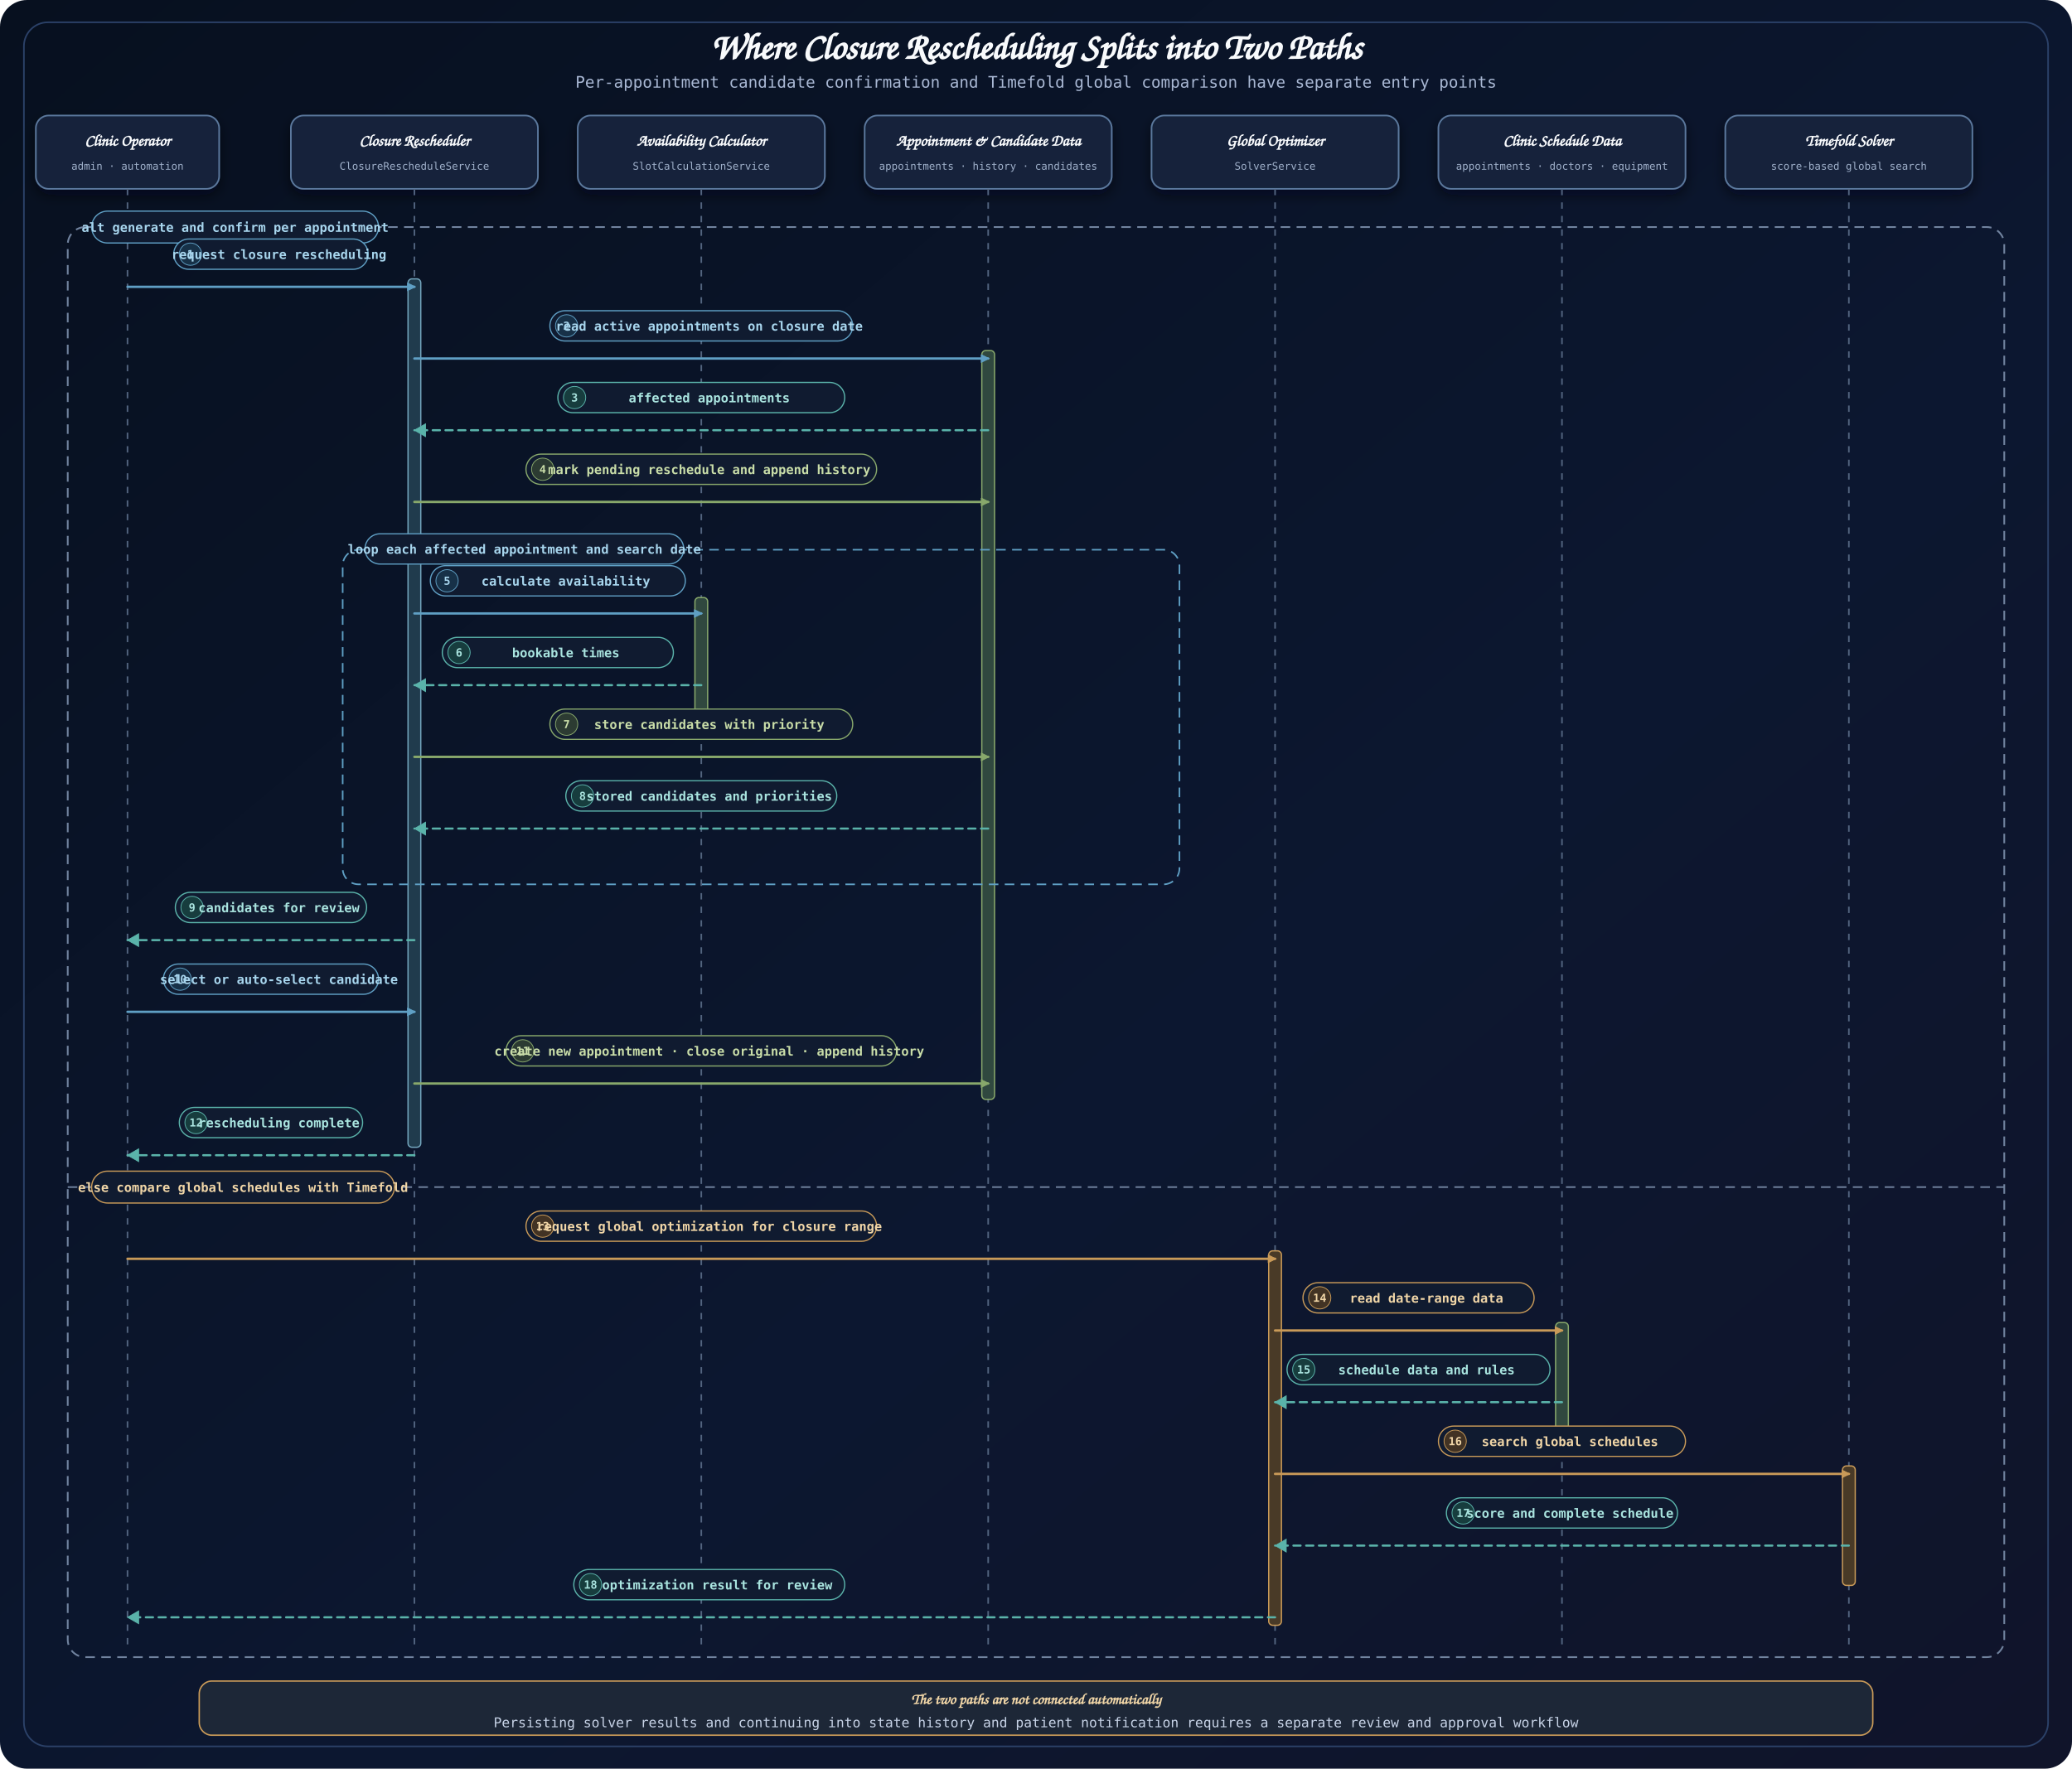
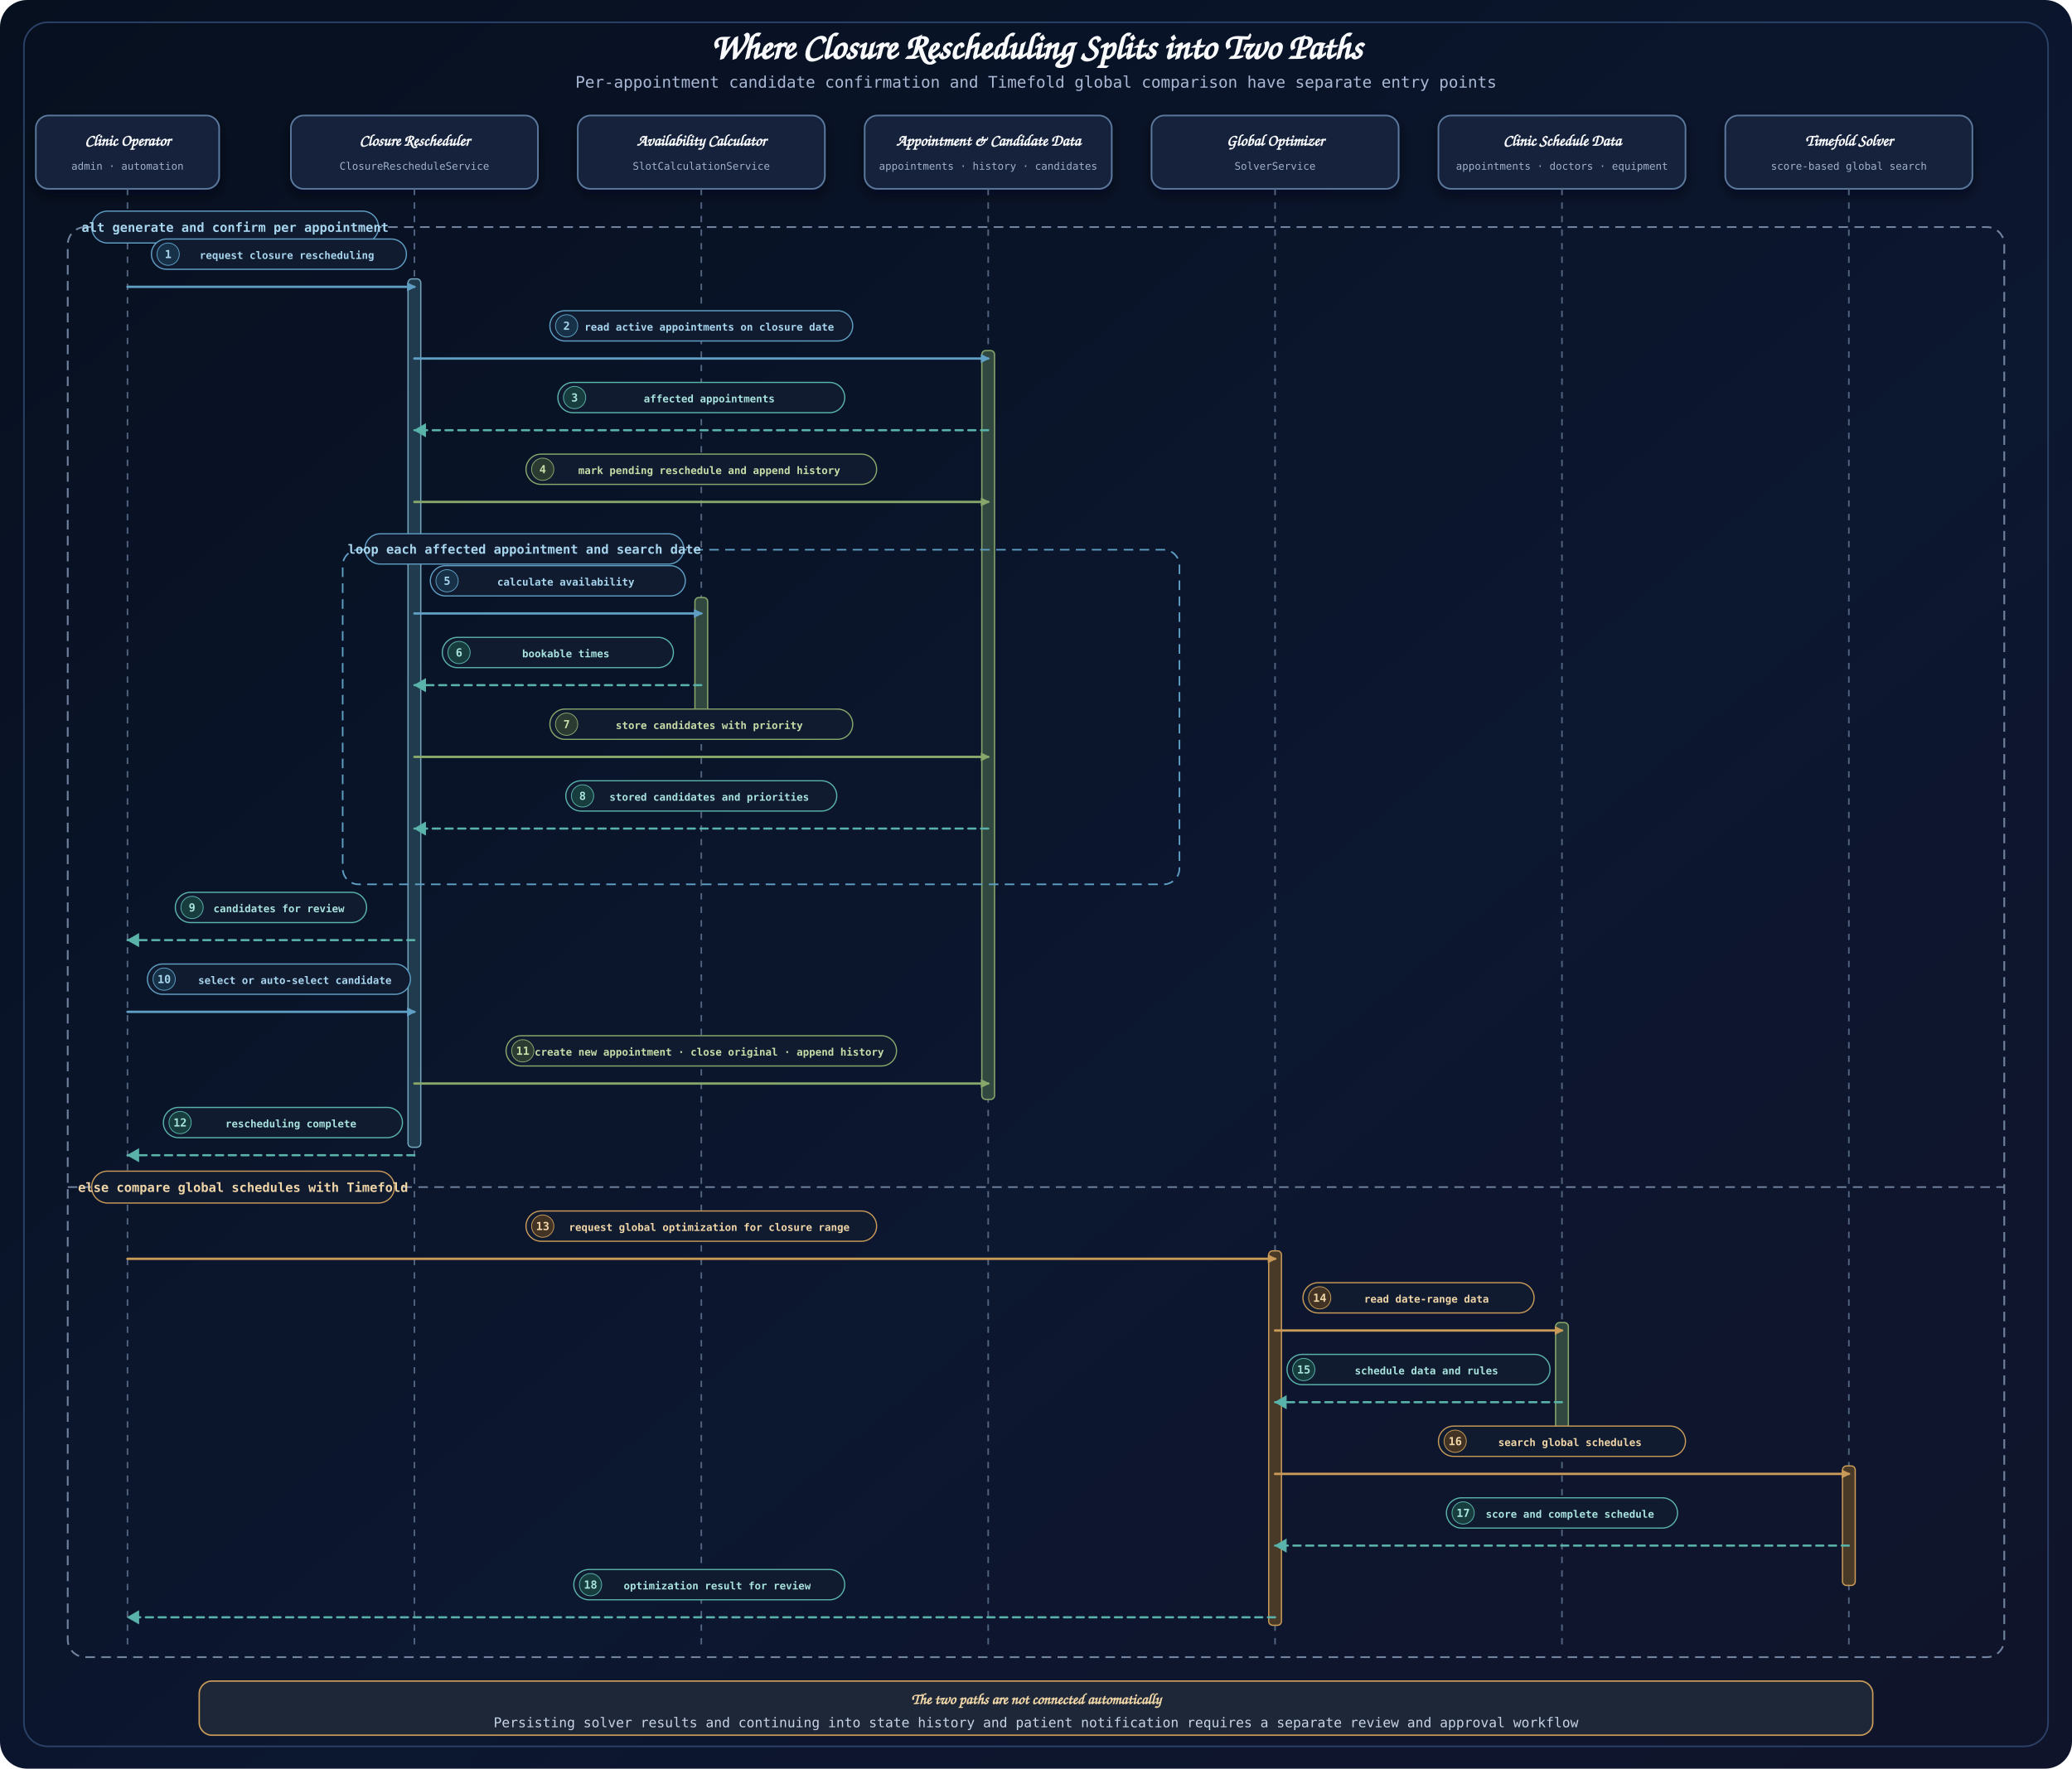
<svg xmlns="http://www.w3.org/2000/svg" width="2600" height="2220" viewBox="0 0 2600 2220" role="img" aria-labelledby="title desc">
  <defs>
    <linearGradient id="canvas" x1="0" y1="0" x2="1" y2="1">
      <stop offset="0" stop-color="#07101f" />
      <stop offset="0.58" stop-color="#0c1730" />
      <stop offset="1" stop-color="#10142a" />
    </linearGradient>
    <filter id="shadow" x="-20%" y="-20%" width="140%" height="150%">
      <feDropShadow dx="0" dy="7" stdDeviation="8" flood-color="#020617" flood-opacity="0.55" />
    </filter>
    <marker id="arrow-blue" markerWidth="16" markerHeight="16" refX="9" refY="5" orient="auto" markerUnits="userSpaceOnUse">
      <path d="M 0 0 L 10 5 L 0 10 Z" fill="#5f9fc4" stroke="#5f9fc4" stroke-dasharray="none" />
    </marker>
    <marker id="arrow-green" markerWidth="16" markerHeight="16" refX="9" refY="5" orient="auto" markerUnits="userSpaceOnUse">
      <path d="M 0 0 L 10 5 L 0 10 Z" fill="#88a86b" stroke="#88a86b" stroke-dasharray="none" />
    </marker>
    <marker id="arrow-amber" markerWidth="16" markerHeight="16" refX="9" refY="5" orient="auto" markerUnits="userSpaceOnUse">
      <path d="M 0 0 L 10 5 L 0 10 Z" fill="#c99a58" stroke="#c99a58" stroke-dasharray="none" />
    </marker>
    <style>
      .title { font-family: 'Architects Daughter', cursive; font-size: 46px; font-weight: 700; fill: #f8fafc; }
      .subtitle { font-family: 'Comic Mono', monospace; font-size: 20px; fill: #a9b8d4; }
      .frame { fill: none; stroke: #2b4168; stroke-width: 2; }
      .participantCard { fill: #13233b; stroke: #5b789d; stroke-width: 2; filter: url(#shadow); }
      .participantTitle { font-family: 'Architects Daughter', cursive; font-size: 20px; font-weight: 700; fill: #f8fafc; }
      .role { font-family: 'Comic Mono', monospace; font-size: 13px; fill: #9fb0ca; }
      .lifeline { stroke: #52647f; stroke-width: 2; stroke-dasharray: 8 9; }
      .activation { fill: #203b4d; stroke: #73a5bd; stroke-width: 1.6; }
      .activationGreen { fill: #30483f; stroke: #88a86b; stroke-width: 1.6; }
      .activationAmber { fill: #493a27; stroke: #c99a58; stroke-width: 1.6; }
      .seq { fill: none; stroke-width: 3; stroke-linecap: round; stroke-linejoin: round; }
      .seqReturn { fill: none; stroke-width: 2.7; stroke-linecap: round; stroke-linejoin: round; stroke-dasharray: 9 7; }
      .labelPill { fill: #101b30; stroke-width: 1.5; }
-       .labelText { font-family: 'Comic Mono', monospace; font-size: 16px; font-weight: 700; }
+       .labelText { font-family: 'Comic Mono', monospace; font-size: 13px; font-weight: 700; }
      .badgeText { font-family: 'Comic Mono', monospace; font-size: 14px; font-weight: 700; }
      .altBox { fill: none; stroke: #71839f; stroke-width: 2.2; stroke-dasharray: 12 8; }
      .branchDivider { stroke: #71839f; stroke-width: 2; stroke-dasharray: 12 8; }
      .loopBox { fill: none; stroke: #5f9fc4; stroke-width: 2; stroke-dasharray: 12 8; }
      .frameLabel { fill: #101b30; stroke-width: 1.5; }
      .frameText { font-family: 'Comic Mono', monospace; font-size: 16px; font-weight: 700; }
      .note { font-family: 'Comic Mono', monospace; font-size: 17px; fill: #c7d3e7; }
      .noteStrong { font-family: 'Architects Daughter', cursive; font-size: 19px; font-weight: 700; fill: #f1d6a7; }
    </style>
  </defs>
  <rect width="2600" height="2220" rx="34" fill="url(#canvas)" />
  <rect class="frame" x="30" y="28" width="2540" height="2164" rx="30" />
  <text class="title" x="1300" y="74" text-anchor="middle">Where Closure Rescheduling Splits into Two Paths</text>
  <text class="subtitle" x="1300" y="110" text-anchor="middle">Per-appointment candidate confirmation and Timefold global comparison have separate entry points</text>
  <g id="participant-operator">
    <rect class="participantCard" x="45" y="145" width="230" height="92" rx="16" />
    <text class="participant participantTitle" x="160" y="183" text-anchor="middle">Clinic Operator</text>
    <text class="role" x="160" y="213" text-anchor="middle">admin · automation</text>
    <line class="lifeline" x1="160" y1="237" x2="160" y2="2070" />
  </g>
  <g id="participant-closure-service">
    <rect class="participantCard" x="365" y="145" width="310" height="92" rx="16" />
    <text class="participant participantTitle" x="520" y="183" text-anchor="middle">Closure Rescheduler</text>
    <text class="role" x="520" y="213" text-anchor="middle">ClosureRescheduleService</text>
    <line class="lifeline" x1="520" y1="237" x2="520" y2="2070" />
  </g>
  <g id="participant-slot-service">
    <rect class="participantCard" x="725" y="145" width="310" height="92" rx="16" />
    <text class="participant participantTitle" x="880" y="183" text-anchor="middle">Availability Calculator</text>
    <text class="role" x="880" y="213" text-anchor="middle">SlotCalculationService</text>
    <line class="lifeline" x1="880" y1="237" x2="880" y2="2070" />
  </g>
  <g id="participant-appointment-data">
    <rect class="participantCard" x="1085" y="145" width="310" height="92" rx="16" />
    <text class="participant participantTitle" x="1240" y="183" text-anchor="middle">Appointment &amp; Candidate Data</text>
    <text class="role" x="1240" y="213" text-anchor="middle">appointments · history · candidates</text>
    <line class="lifeline" x1="1240" y1="237" x2="1240" y2="2070" />
  </g>
  <g id="participant-solver-service">
    <rect class="participantCard" x="1445" y="145" width="310" height="92" rx="16" />
    <text class="participant participantTitle" x="1600" y="183" text-anchor="middle">Global Optimizer</text>
    <text class="role" x="1600" y="213" text-anchor="middle">SolverService</text>
    <line class="lifeline" x1="1600" y1="237" x2="1600" y2="2070" />
  </g>
  <g id="participant-schedule-data">
    <rect class="participantCard" x="1805" y="145" width="310" height="92" rx="16" />
    <text class="participant participantTitle" x="1960" y="183" text-anchor="middle">Clinic Schedule Data</text>
    <text class="role" x="1960" y="213" text-anchor="middle">appointments · doctors · equipment</text>
    <line class="lifeline" x1="1960" y1="237" x2="1960" y2="2070" />
  </g>
  <g id="participant-timefold">
    <rect class="participantCard" x="2165" y="145" width="310" height="92" rx="16" />
    <text class="participant participantTitle" x="2320" y="183" text-anchor="middle">Timefold Solver</text>
    <text class="role" x="2320" y="213" text-anchor="middle">score-based global search</text>
    <line class="lifeline" x1="2320" y1="237" x2="2320" y2="2070" />
  </g>
  <g id="alt-reschedule-paths">
    <rect class="altBox" x="85" y="285" width="2430" height="1795" rx="22" />
    <rect class="frameLabel" x="115" y="265" width="360" height="40" rx="20" stroke="#5f9fc4" />
    <text class="frameText" x="295" y="291" text-anchor="middle" fill="#a8d6ee">alt generate and confirm per appointment</text>
    <line class="branchDivider" x1="85" y1="1490" x2="2515" y2="1490" />
    <rect class="frameLabel" x="115" y="1470" width="380" height="40" rx="20" stroke="#c99a58" />
    <text class="frameText" x="305" y="1496" text-anchor="middle" fill="#f1d6a7">else compare global schedules with Timefold</text>
  </g>
  <rect class="activation" x="512" y="350" width="16" height="1090" rx="5" />
  <rect class="activationGreen" x="872" y="750" width="16" height="150" rx="5" />
  <rect class="activationGreen" x="1232" y="440" width="16" height="940" rx="5" />
  <rect class="activationAmber" x="1592" y="1570" width="16" height="470" rx="5" />
  <rect class="activationGreen" x="1952" y="1660" width="16" height="150" rx="5" />
  <rect class="activationAmber" x="2312" y="1840" width="16" height="150" rx="5" />
  <g id="m1">
-     <rect class="labelPill" x="218" y="300" width="244" height="38" rx="19" stroke="#5f9fc4" />
-     <circle cx="239" cy="319" r="14" fill="#173148" stroke="#5f9fc4" />
-     <text class="badgeText" x="239" y="324" text-anchor="middle" fill="#a8d6ee">1</text>
-     <text class="labelText" x="350" y="325" text-anchor="middle" fill="#a8d6ee">request closure rescheduling</text>
+     <rect class="labelPill" x="190" y="300" width="320" height="38" rx="19" stroke="#5f9fc4" />
+     <circle cx="211" cy="319" r="14" fill="#173148" stroke="#5f9fc4" />
+     <text class="badgeText" x="211" y="324" text-anchor="middle" fill="#a8d6ee">1</text>
+     <text class="labelText" x="360" y="325" text-anchor="middle" fill="#a8d6ee">request closure rescheduling</text>
    <path class="seq" d="M 160 360 H 520" stroke="#5f9fc4" marker-end="url(#arrow-blue)" />
  </g>
  <g id="m2">
    <rect class="labelPill" x="690" y="390" width="380" height="38" rx="19" stroke="#5f9fc4" />
    <circle cx="711" cy="409" r="14" fill="#173148" stroke="#5f9fc4" />
    <text class="badgeText" x="711" y="414" text-anchor="middle" fill="#a8d6ee">2</text>
    <text class="labelText" x="890" y="415" text-anchor="middle" fill="#a8d6ee">read active appointments on closure date</text>
    <path class="seq" d="M 520 450 H 1240" stroke="#5f9fc4" marker-end="url(#arrow-blue)" />
  </g>
  <g id="m3">
    <rect class="labelPill" x="700" y="480" width="360" height="38" rx="19" stroke="#5ab3aa" />
    <circle cx="721" cy="499" r="14" fill="#173d3e" stroke="#5ab3aa" />
    <text class="badgeText" x="721" y="504" text-anchor="middle" fill="#a9e4df">3</text>
    <text class="labelText" x="890" y="505" text-anchor="middle" fill="#a9e4df">affected appointments</text>
    <path class="seqReturn" d="M 1240 540 H 520" stroke="#5ab3aa" />
    <polygon points="534,532 520,540 534,548" fill="#5ab3aa" stroke="#5ab3aa" stroke-dasharray="none" data-direct-solid-head="true" />
  </g>
  <g id="m4">
    <rect class="labelPill" x="660" y="570" width="440" height="38" rx="19" stroke="#88a86b" />
    <circle cx="681" cy="589" r="14" fill="#2c3b32" stroke="#88a86b" />
    <text class="badgeText" x="681" y="594" text-anchor="middle" fill="#c9dda8">4</text>
    <text class="labelText" x="890" y="595" text-anchor="middle" fill="#c9dda8">mark pending reschedule and append history</text>
    <path class="seq" d="M 520 630 H 1240" stroke="#88a86b" marker-end="url(#arrow-green)" />
  </g>
  <g id="loop-affected-appointments">
    <rect class="loopBox" x="430" y="690" width="1050" height="420" rx="20" />
    <rect class="frameLabel" x="458" y="670" width="400" height="38" rx="19" stroke="#5f9fc4" />
    <text class="frameText" x="658" y="695" text-anchor="middle" fill="#a8d6ee">loop each affected appointment and search date</text>
  </g>
  <g id="m5">
    <rect class="labelPill" x="540" y="710" width="320" height="38" rx="19" stroke="#5f9fc4" />
    <circle cx="561" cy="729" r="14" fill="#173148" stroke="#5f9fc4" />
    <text class="badgeText" x="561" y="734" text-anchor="middle" fill="#a8d6ee">5</text>
    <text class="labelText" x="710" y="735" text-anchor="middle" fill="#a8d6ee">calculate availability</text>
    <path class="seq" d="M 520 770 H 880" stroke="#5f9fc4" marker-end="url(#arrow-blue)" />
  </g>
  <g id="m6">
    <rect class="labelPill" x="555" y="800" width="290" height="38" rx="19" stroke="#5ab3aa" />
    <circle cx="576" cy="819" r="14" fill="#173d3e" stroke="#5ab3aa" />
    <text class="badgeText" x="576" y="824" text-anchor="middle" fill="#a9e4df">6</text>
    <text class="labelText" x="710" y="825" text-anchor="middle" fill="#a9e4df">bookable times</text>
    <path class="seqReturn" d="M 880 860 H 520" stroke="#5ab3aa" />
    <polygon points="534,852 520,860 534,868" fill="#5ab3aa" stroke="#5ab3aa" stroke-dasharray="none" data-direct-solid-head="true" />
  </g>
  <g id="m7">
    <rect class="labelPill" x="690" y="890" width="380" height="38" rx="19" stroke="#88a86b" />
    <circle cx="711" cy="909" r="14" fill="#2c3b32" stroke="#88a86b" />
    <text class="badgeText" x="711" y="914" text-anchor="middle" fill="#c9dda8">7</text>
    <text class="labelText" x="890" y="915" text-anchor="middle" fill="#c9dda8">store candidates with priority</text>
    <path class="seq" d="M 520 950 H 1240" stroke="#88a86b" marker-end="url(#arrow-green)" />
  </g>
  <g id="m8">
    <rect class="labelPill" x="710" y="980" width="340" height="38" rx="19" stroke="#5ab3aa" />
    <circle cx="731" cy="999" r="14" fill="#173d3e" stroke="#5ab3aa" />
    <text class="badgeText" x="731" y="1004" text-anchor="middle" fill="#a9e4df">8</text>
    <text class="labelText" x="890" y="1005" text-anchor="middle" fill="#a9e4df">stored candidates and priorities</text>
    <path class="seqReturn" d="M 1240 1040 H 520" stroke="#5ab3aa" />
    <polygon points="534,1032 520,1040 534,1048" fill="#5ab3aa" stroke="#5ab3aa" stroke-dasharray="none" data-direct-solid-head="true" />
  </g>
  <g id="m9">
    <rect class="labelPill" x="220" y="1120" width="240" height="38" rx="19" stroke="#5ab3aa" />
    <circle cx="241" cy="1139" r="14" fill="#173d3e" stroke="#5ab3aa" />
    <text class="badgeText" x="241" y="1144" text-anchor="middle" fill="#a9e4df">9</text>
    <text class="labelText" x="350" y="1145" text-anchor="middle" fill="#a9e4df">candidates for review</text>
    <path class="seqReturn" d="M 520 1180 H 160" stroke="#5ab3aa" />
    <polygon points="174,1172 160,1180 174,1188" fill="#5ab3aa" stroke="#5ab3aa" stroke-dasharray="none" data-direct-solid-head="true" />
  </g>
  <g id="m10">
-     <rect class="labelPill" x="205" y="1210" width="270" height="38" rx="19" stroke="#5f9fc4" />
-     <circle cx="226" cy="1229" r="14" fill="#173148" stroke="#5f9fc4" />
-     <text class="badgeText" x="226" y="1234" text-anchor="middle" fill="#a8d6ee">10</text>
-     <text class="labelText" x="350" y="1235" text-anchor="middle" fill="#a8d6ee">select or auto-select candidate</text>
+     <rect class="labelPill" x="185" y="1210" width="330" height="38" rx="19" stroke="#5f9fc4" />
+     <circle cx="206" cy="1229" r="14" fill="#173148" stroke="#5f9fc4" />
+     <text class="badgeText" x="206" y="1234" text-anchor="middle" fill="#a8d6ee">10</text>
+     <text class="labelText" x="370" y="1235" text-anchor="middle" fill="#a8d6ee">select or auto-select candidate</text>
    <path class="seq" d="M 160 1270 H 520" stroke="#5f9fc4" marker-end="url(#arrow-blue)" />
  </g>
  <g id="m11">
    <rect class="labelPill" x="635" y="1300" width="490" height="38" rx="19" stroke="#88a86b" />
    <circle cx="656" cy="1319" r="14" fill="#2c3b32" stroke="#88a86b" />
    <text class="badgeText" x="656" y="1324" text-anchor="middle" fill="#c9dda8">11</text>
    <text class="labelText" x="890" y="1325" text-anchor="middle" fill="#c9dda8">create new appointment · close original · append history</text>
    <path class="seq" d="M 520 1360 H 1240" stroke="#88a86b" marker-end="url(#arrow-green)" />
  </g>
  <g id="m12">
-     <rect class="labelPill" x="225" y="1390" width="230" height="38" rx="19" stroke="#5ab3aa" />
-     <circle cx="246" cy="1409" r="14" fill="#173d3e" stroke="#5ab3aa" />
-     <text class="badgeText" x="246" y="1414" text-anchor="middle" fill="#a9e4df">12</text>
-     <text class="labelText" x="350" y="1415" text-anchor="middle" fill="#a9e4df">rescheduling complete</text>
+     <rect class="labelPill" x="205" y="1390" width="300" height="38" rx="19" stroke="#5ab3aa" />
+     <circle cx="226" cy="1409" r="14" fill="#173d3e" stroke="#5ab3aa" />
+     <text class="badgeText" x="226" y="1414" text-anchor="middle" fill="#a9e4df">12</text>
+     <text class="labelText" x="365" y="1415" text-anchor="middle" fill="#a9e4df">rescheduling complete</text>
    <path class="seqReturn" d="M 520 1450 H 160" stroke="#5ab3aa" />
    <polygon points="174,1442 160,1450 174,1458" fill="#5ab3aa" stroke="#5ab3aa" stroke-dasharray="none" data-direct-solid-head="true" />
  </g>
  <g id="m13">
    <rect class="labelPill" x="660" y="1520" width="440" height="38" rx="19" stroke="#c99a58" />
    <circle cx="681" cy="1539" r="14" fill="#423324" stroke="#c99a58" />
    <text class="badgeText" x="681" y="1544" text-anchor="middle" fill="#f1d6a7">13</text>
    <text class="labelText" x="890" y="1545" text-anchor="middle" fill="#f1d6a7">request global optimization for closure range</text>
    <path class="seq" d="M 160 1580 H 1600" stroke="#c99a58" marker-end="url(#arrow-amber)" />
  </g>
  <g id="m14">
    <rect class="labelPill" x="1635" y="1610" width="290" height="38" rx="19" stroke="#c99a58" />
    <circle cx="1656" cy="1629" r="14" fill="#423324" stroke="#c99a58" />
    <text class="badgeText" x="1656" y="1634" text-anchor="middle" fill="#f1d6a7">14</text>
    <text class="labelText" x="1790" y="1635" text-anchor="middle" fill="#f1d6a7">read date-range data</text>
    <path class="seq" d="M 1600 1670 H 1960" stroke="#c99a58" marker-end="url(#arrow-amber)" />
  </g>
  <g id="m15">
    <rect class="labelPill" x="1615" y="1700" width="330" height="38" rx="19" stroke="#5ab3aa" />
    <circle cx="1636" cy="1719" r="14" fill="#173d3e" stroke="#5ab3aa" />
    <text class="badgeText" x="1636" y="1724" text-anchor="middle" fill="#a9e4df">15</text>
    <text class="labelText" x="1790" y="1725" text-anchor="middle" fill="#a9e4df">schedule data and rules</text>
    <path class="seqReturn" d="M 1960 1760 H 1600" stroke="#5ab3aa" />
    <polygon points="1614,1752 1600,1760 1614,1768" fill="#5ab3aa" stroke="#5ab3aa" stroke-dasharray="none" data-direct-solid-head="true" />
  </g>
  <g id="m16">
    <rect class="labelPill" x="1805" y="1790" width="310" height="38" rx="19" stroke="#c99a58" />
    <circle cx="1826" cy="1809" r="14" fill="#423324" stroke="#c99a58" />
    <text class="badgeText" x="1826" y="1814" text-anchor="middle" fill="#f1d6a7">16</text>
    <text class="labelText" x="1970" y="1815" text-anchor="middle" fill="#f1d6a7">search global schedules</text>
    <path class="seq" d="M 1600 1850 H 2320" stroke="#c99a58" marker-end="url(#arrow-amber)" />
  </g>
  <g id="m17">
    <rect class="labelPill" x="1815" y="1880" width="290" height="38" rx="19" stroke="#5ab3aa" />
    <circle cx="1836" cy="1899" r="14" fill="#173d3e" stroke="#5ab3aa" />
    <text class="badgeText" x="1836" y="1904" text-anchor="middle" fill="#a9e4df">17</text>
    <text class="labelText" x="1970" y="1905" text-anchor="middle" fill="#a9e4df">score and complete schedule</text>
    <path class="seqReturn" d="M 2320 1940 H 1600" stroke="#5ab3aa" />
    <polygon points="1614,1932 1600,1940 1614,1948" fill="#5ab3aa" stroke="#5ab3aa" stroke-dasharray="none" data-direct-solid-head="true" />
  </g>
  <g id="m18">
    <rect class="labelPill" x="720" y="1970" width="340" height="38" rx="19" stroke="#5ab3aa" />
    <circle cx="741" cy="1989" r="14" fill="#173d3e" stroke="#5ab3aa" />
    <text class="badgeText" x="741" y="1994" text-anchor="middle" fill="#a9e4df">18</text>
    <text class="labelText" x="900" y="1995" text-anchor="middle" fill="#a9e4df">optimization result for review</text>
    <path class="seqReturn" d="M 1600 2030 H 160" stroke="#5ab3aa" />
    <polygon points="174,2022 160,2030 174,2038" fill="#5ab3aa" stroke="#5ab3aa" stroke-dasharray="none" data-direct-solid-head="true" />
  </g>
  <g id="integration-boundary">
    <rect x="250" y="2110" width="2100" height="68" rx="16" fill="#1d2737" stroke="#c99a58" stroke-width="1.8" />
    <text class="noteStrong" x="1300" y="2139" text-anchor="middle">The two paths are not connected automatically</text>
    <text class="note" x="1300" y="2168" text-anchor="middle">Persisting solver results and continuing into state history and patient notification requires a separate review and approval workflow</text>
  </g>
</svg>
